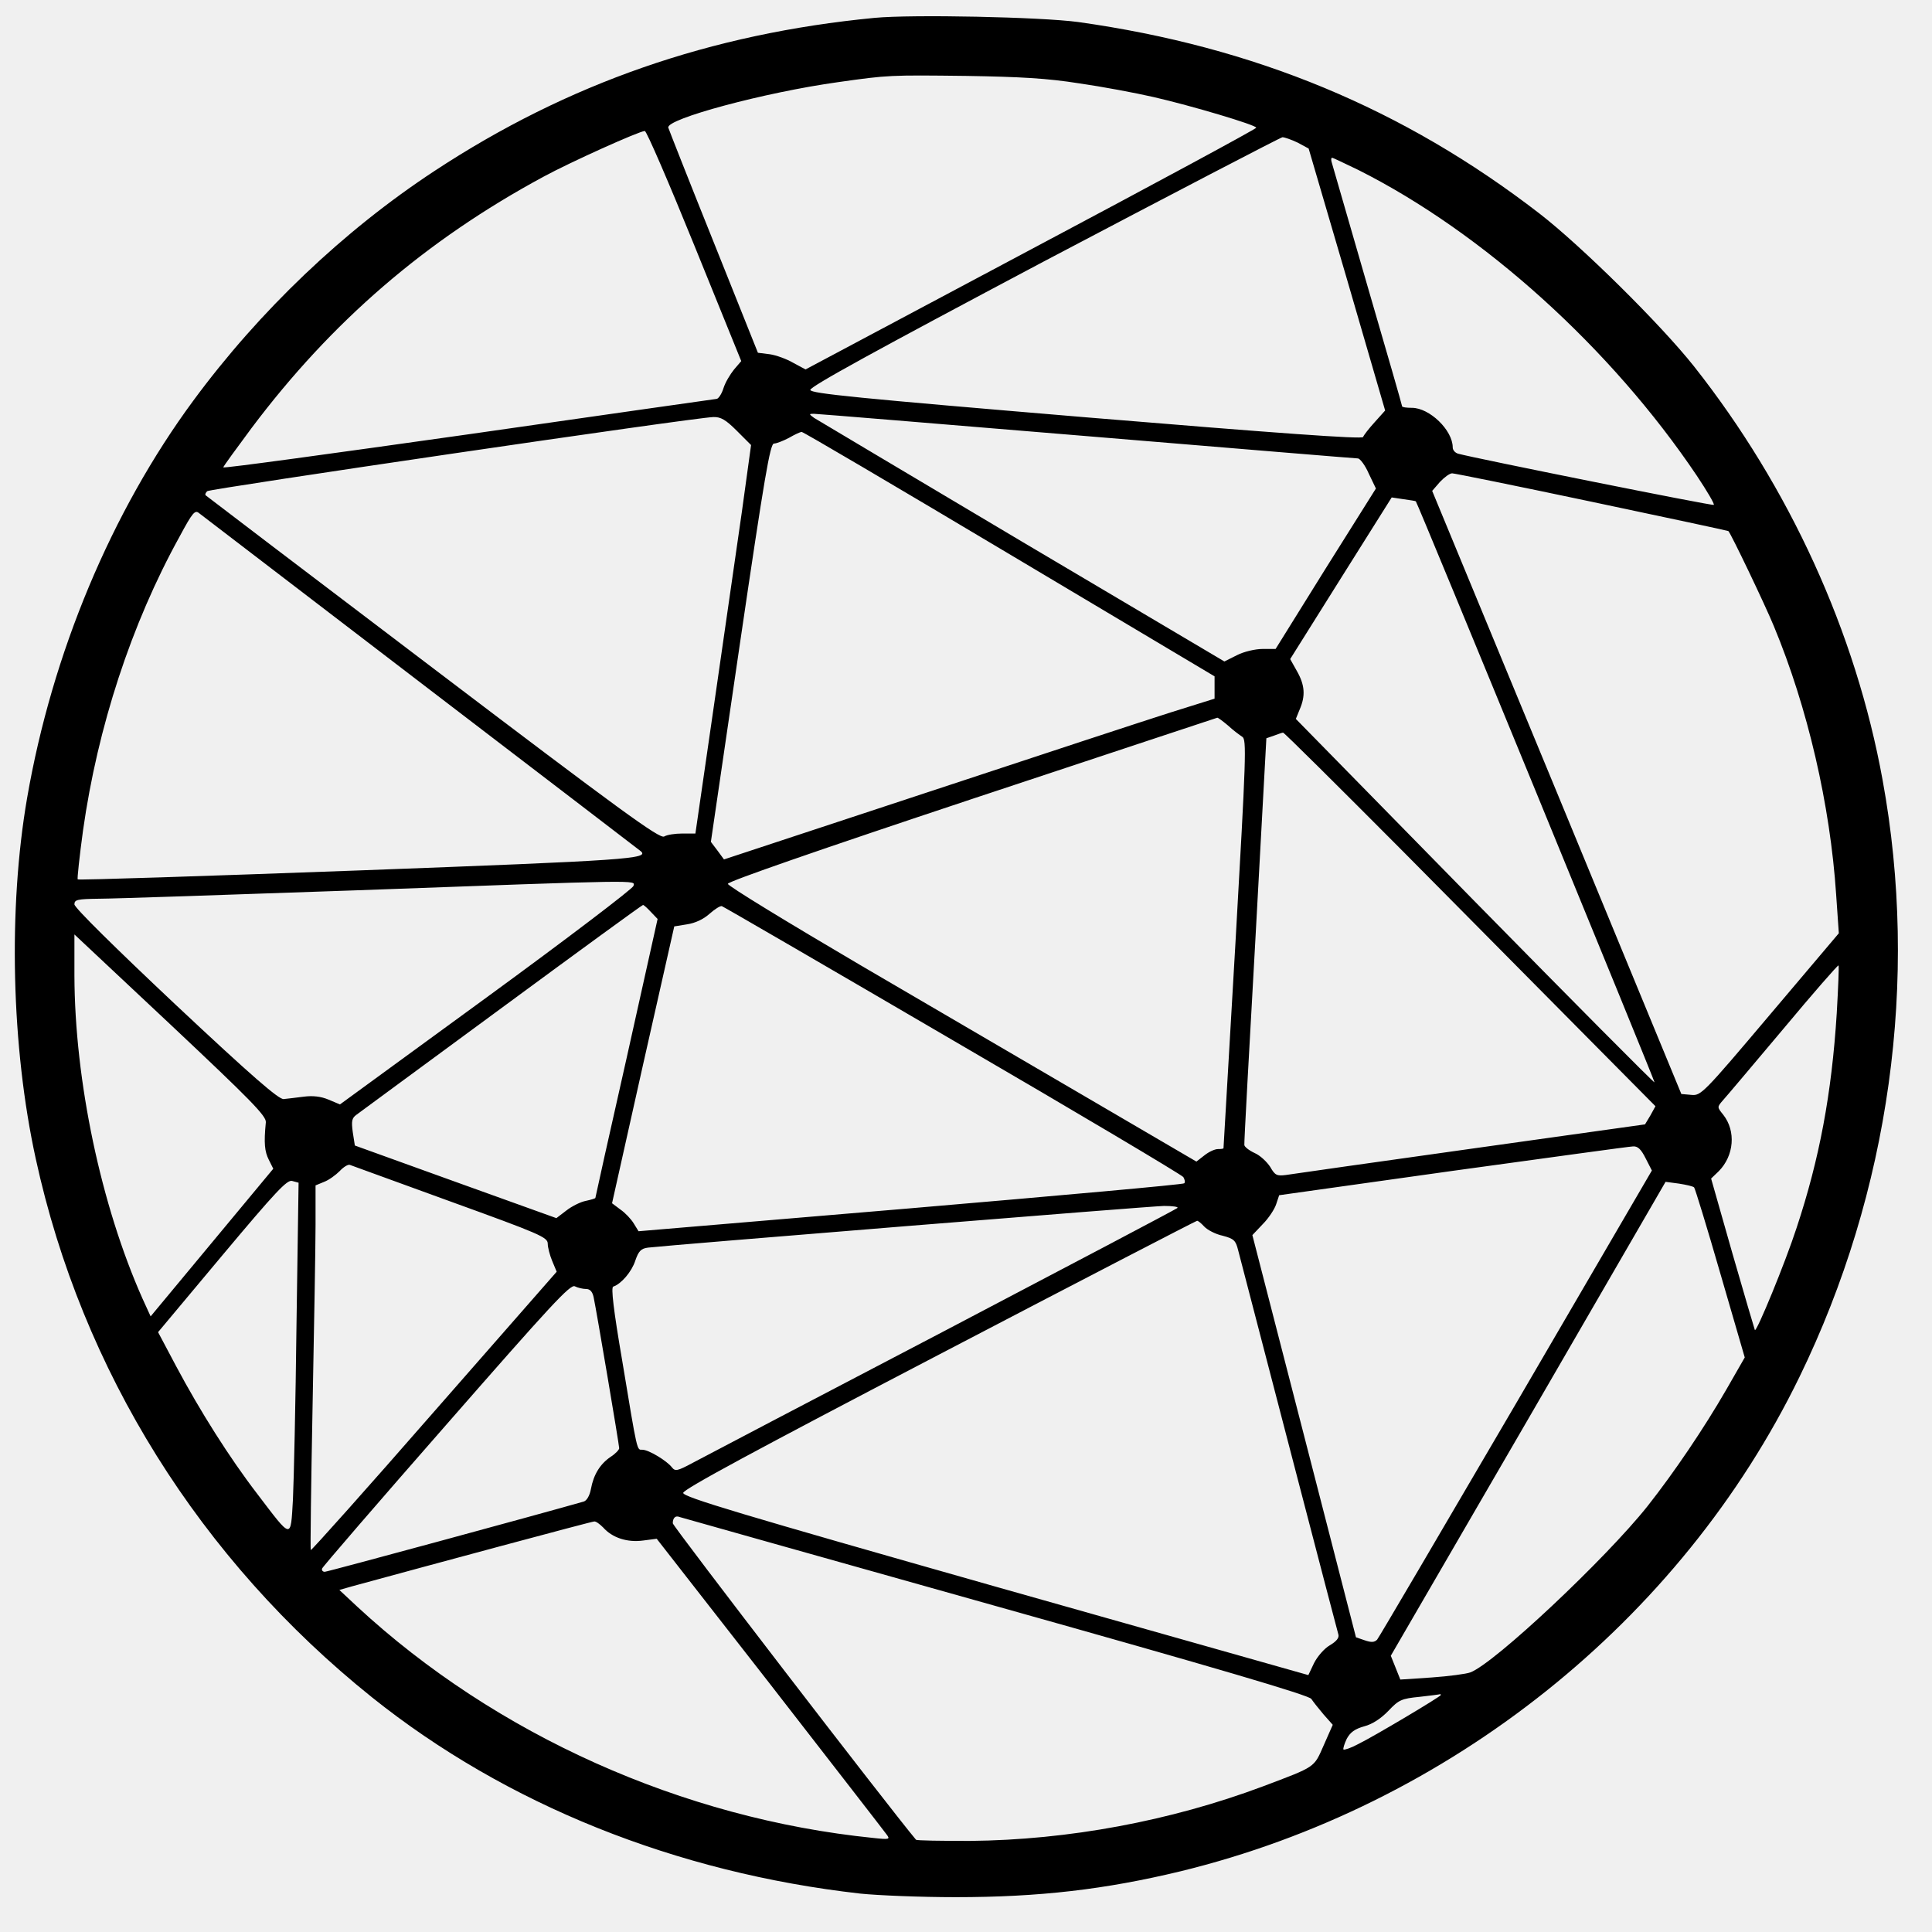
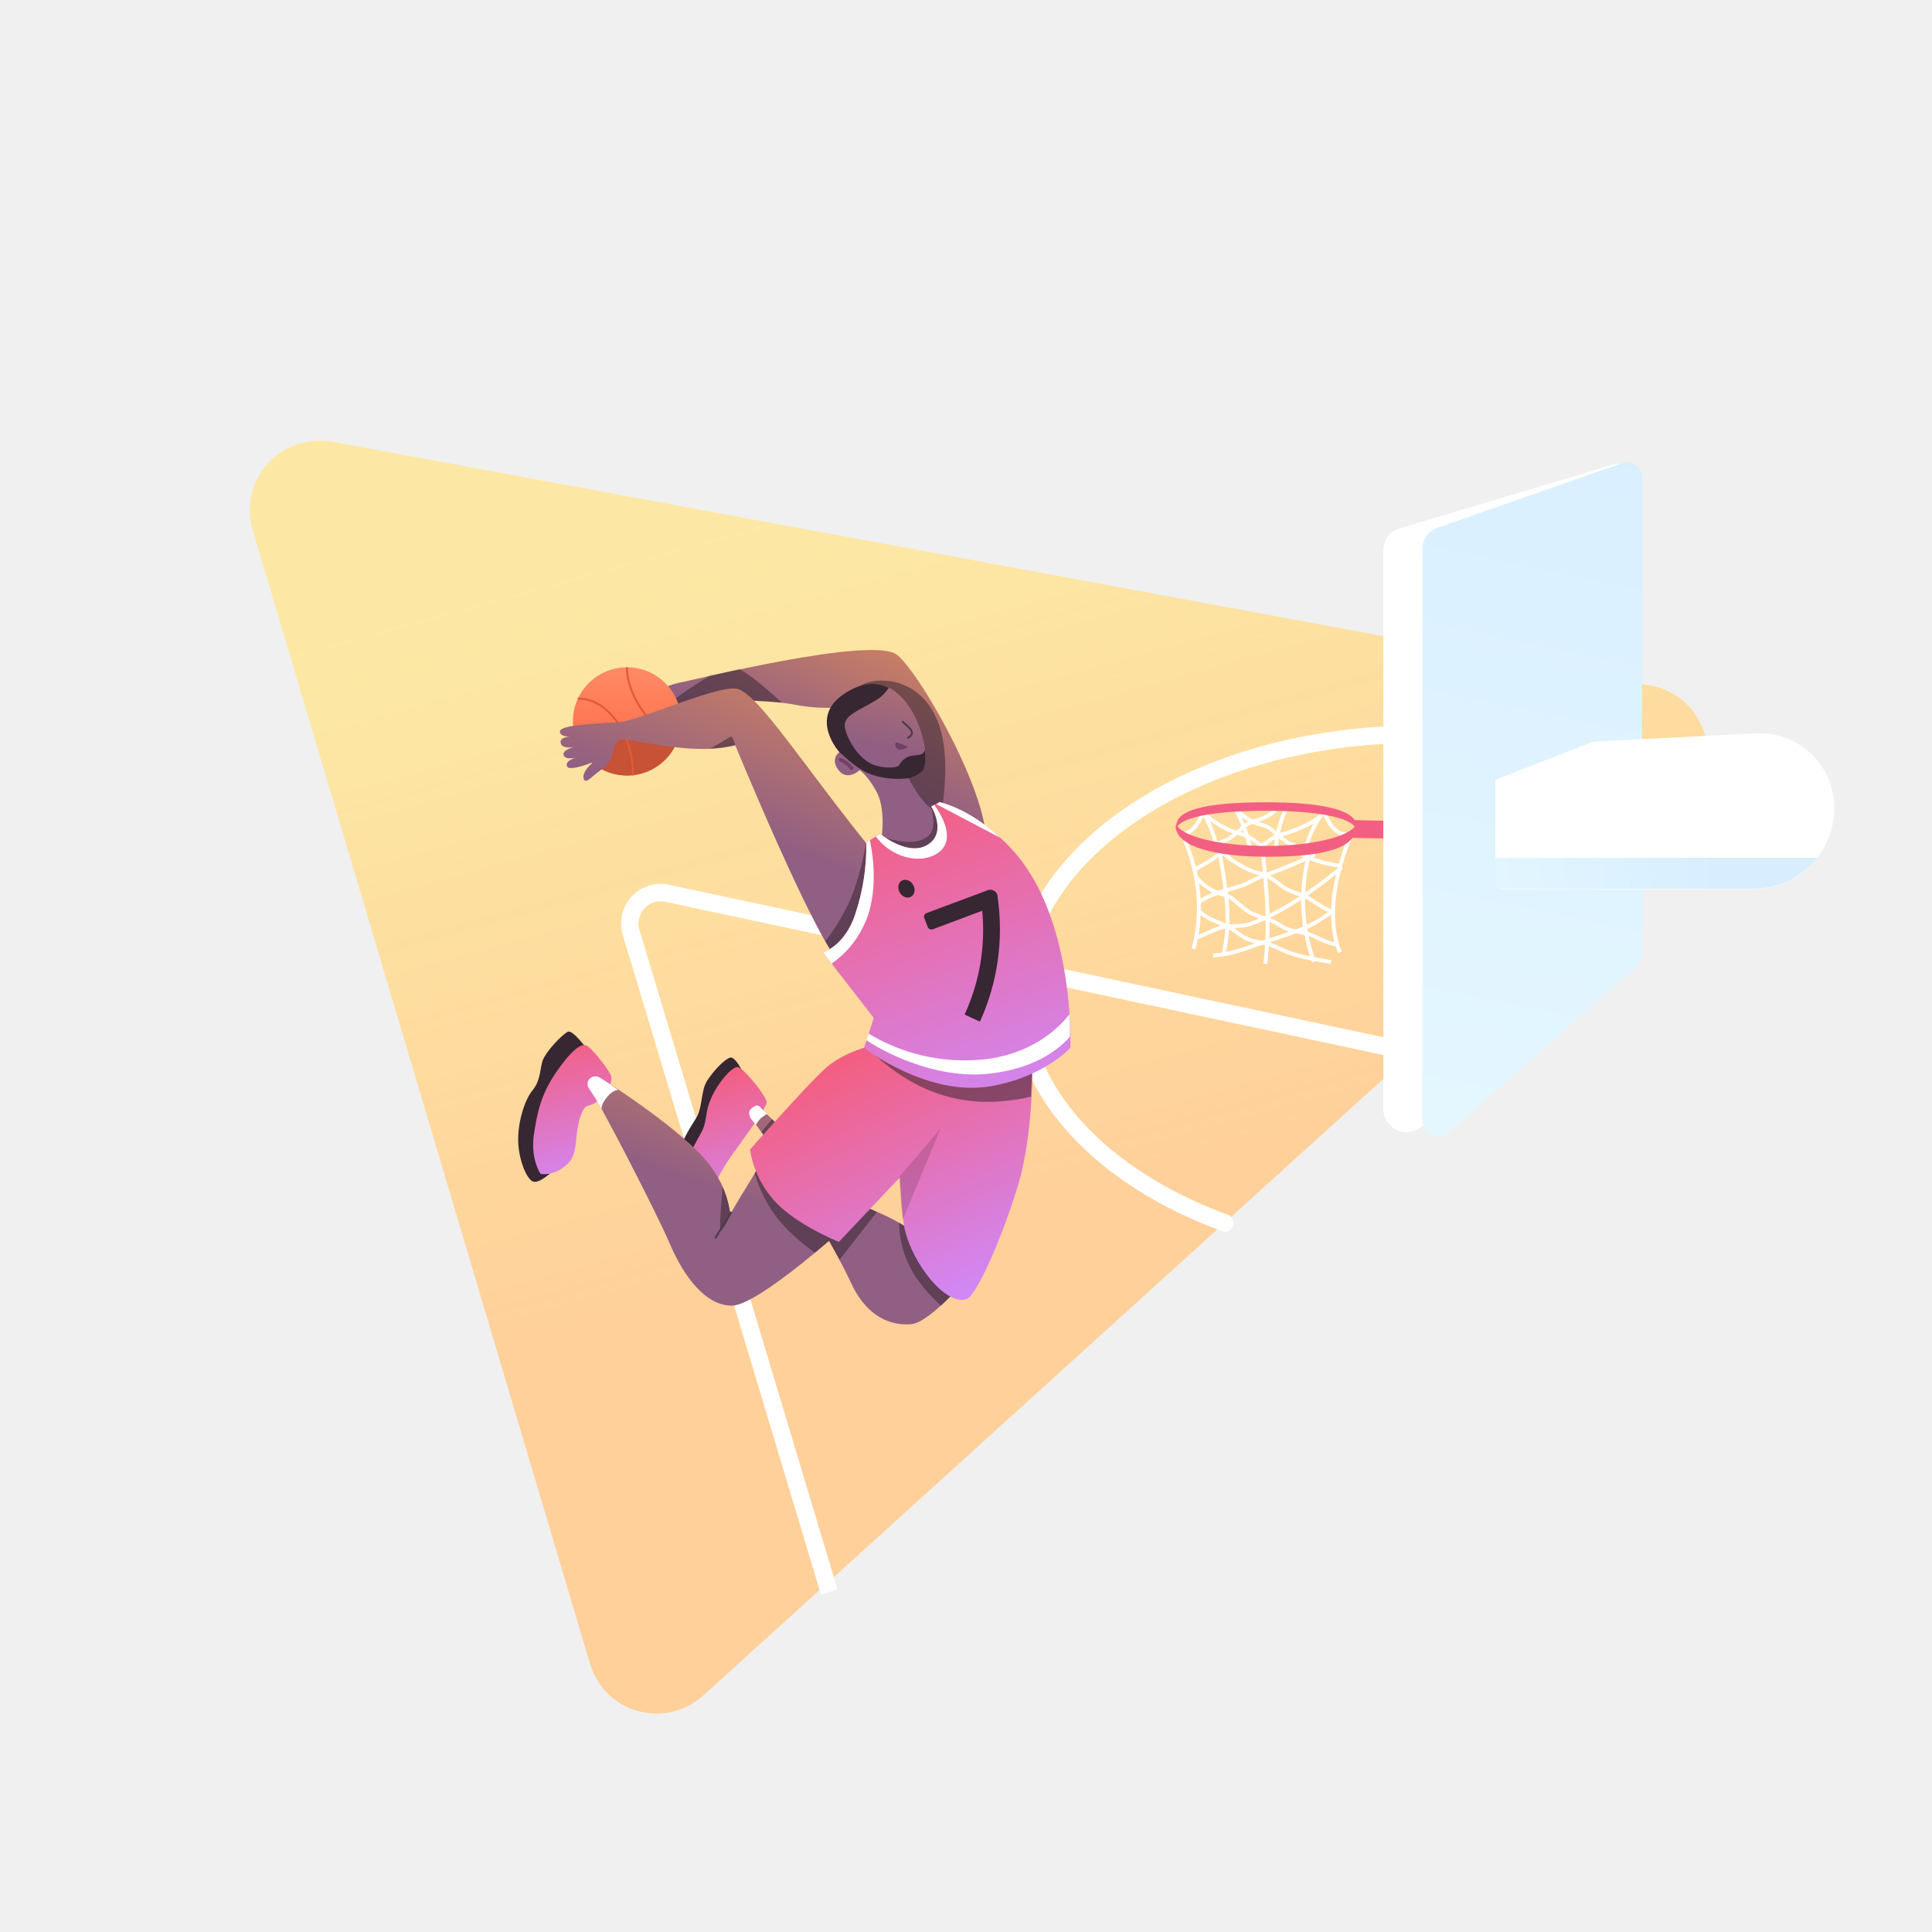
- <svg xmlns="http://www.w3.org/2000/svg" id="MVM-symbol" preserveAspectRatio="xMidYMid meet" version="1.0" viewBox="0 0 649 649">
-   <g fill="currentColor" stroke="none">
-     <path d="M2938 6380 c-551 -53 -1031 -220 -1478 -514 -306 -201 -588 -470 -810 -771 -276 -374 -475 -850 -559 -1336 -64 -371 -53 -836 29 -1211 155 -712 552 -1347 1130 -1810 450 -360 1021 -589 1640 -659 58 -6 202 -12 320 -12 282 0 503 26 756 87 902 220 1680 841 2079 1661 303 622 402 1333 279 2005 -90 496 -313 984 -634 1390 -111 140 -378 404 -519 513 -456 352 -957 560 -1549 643 -126 17 -558 26 -684 14z m687 -220 c77 -11 189 -32 250 -46 127 -29 345 -94 345 -103 0 -4 -341 -188 -757 -409 l-757 -403 -41 22 c-22 13 -58 26 -79 29 l-40 5 -148 370 c-82 204 -150 377 -153 386 -10 29 325 119 570 153 169 24 174 24 430 21 183 -3 273 -8 380 -25z m-1292 -546 l157 -387 -24 -28 c-13 -16 -30 -44 -36 -64 -6 -19 -17 -35 -23 -35 -7 -1 -382 -54 -834 -119 -453 -64 -823 -115 -823 -111 0 3 43 62 95 132 269 358 584 630 980 844 90 49 321 153 341 154 6 0 81 -174 167 -386z m2026 347 l37 -20 129 -440 128 -440 -35 -39 c-20 -22 -37 -44 -39 -50 -3 -8 -290 13 -929 66 -775 65 -925 80 -928 92 -2 11 223 134 785 432 433 228 794 416 801 417 7 0 30 -8 51 -18z m204 -92 c420 -211 850 -600 1137 -1027 34 -51 60 -95 57 -98 -4 -4 -805 157 -859 172 -10 3 -18 12 -18 21 0 58 -78 133 -137 133 -18 0 -33 2 -33 5 0 3 -52 184 -116 403 -63 218 -117 405 -120 415 -3 9 -3 17 1 17 3 0 42 -19 88 -41z m-913 -894 c494 -41 904 -75 912 -75 7 -1 24 -23 36 -51 l24 -50 -169 -269 -168 -270 -44 0 c-24 0 -63 -9 -86 -21 l-42 -21 -679 402 c-373 222 -688 409 -699 416 -18 13 -18 14 -1 14 10 0 422 -34 916 -75z m-1175 18 l48 -48 -31 -225 c-18 -124 -60 -417 -94 -652 l-62 -428 -44 0 c-24 0 -51 -4 -61 -10 -16 -8 -146 87 -777 566 -418 317 -761 578 -763 580 -3 3 0 9 5 14 8 8 1633 247 1700 249 25 1 42 -9 79 -46z m915 -414 l690 -411 0 -38 0 -37 -147 -46 c-82 -26 -453 -148 -825 -271 l-676 -223 -22 30 -22 29 98 669 c82 557 101 669 114 669 8 0 31 9 50 19 19 11 38 20 43 20 4 1 318 -184 697 -410z m1959 175 c251 -53 457 -97 457 -98 9 -9 123 -247 153 -320 113 -272 189 -599 209 -901 l9 -130 -231 -273 c-224 -265 -232 -273 -264 -270 l-34 3 -418 1013 -419 1013 26 30 c15 16 33 29 41 29 8 0 220 -43 471 -96z m-593 2 c6 -5 804 -1949 802 -1952 -2 -2 -274 272 -605 609 l-600 612 13 32 c20 46 17 82 -9 128 l-23 41 170 271 171 272 40 -6 c22 -3 41 -6 41 -7z m-3341 -611 c402 -307 733 -561 737 -564 31 -26 -38 -31 -947 -65 -516 -19 -941 -33 -944 -30 -2 2 6 77 18 165 49 346 162 693 324 986 44 82 52 91 66 79 9 -7 345 -264 746 -571z m2710 -142 c17 -16 39 -32 48 -38 15 -9 13 -64 -23 -695 -22 -377 -40 -686 -40 -687 0 -2 -8 -3 -19 -3 -10 0 -30 -9 -45 -21 l-27 -21 -342 200 c-188 110 -542 317 -787 460 -245 144 -445 266 -445 273 0 8 312 116 820 285 451 150 822 272 824 273 2 1 18 -11 36 -26z m590 -425 c220 -222 500 -505 623 -629 l223 -225 -17 -31 -18 -30 -585 -82 c-322 -45 -602 -85 -621 -88 -31 -4 -37 -1 -53 27 -11 17 -34 39 -53 47 -19 9 -34 21 -34 27 -1 6 16 316 37 688 l37 678 26 9 c14 5 27 10 30 10 3 1 185 -180 405 -401z m-2587 -114 c-2 -9 -224 -178 -494 -375 l-492 -359 -38 16 c-26 11 -53 14 -84 10 -25 -3 -55 -7 -67 -8 -16 -2 -106 76 -362 316 -204 192 -341 327 -341 338 0 16 10 18 83 19 45 0 431 13 857 28 984 36 942 35 938 15z m59 -88 l22 -23 -104 -467 c-58 -256 -105 -468 -105 -470 0 -2 -14 -6 -32 -10 -17 -3 -47 -18 -65 -32 l-34 -26 -339 122 -338 122 -7 45 c-5 37 -3 47 12 58 10 7 229 169 488 359 258 190 472 346 475 346 3 0 15 -11 27 -24z m1013 -430 c421 -245 769 -452 775 -460 5 -8 7 -18 3 -21 -3 -4 -417 -41 -920 -84 l-913 -77 -16 26 c-9 15 -29 36 -45 47 l-28 21 104 465 105 465 43 7 c27 4 55 17 75 35 18 16 37 28 42 26 6 -2 354 -204 775 -450z m-2307 -276 c-7 -71 -4 -98 10 -126 l15 -30 -206 -248 -206 -248 -27 59 c-140 314 -228 733 -229 1086 l0 138 323 -303 c270 -254 322 -307 320 -328z m5277 366 c-17 -270 -58 -489 -135 -721 -38 -117 -134 -350 -140 -343 -1 2 -35 117 -75 256 l-72 253 26 25 c51 52 58 134 15 189 -21 26 -21 26 -2 48 11 12 102 120 203 240 100 120 184 216 186 214 2 -2 -1 -74 -6 -161z m-642 -487 l21 -41 -456 -782 c-251 -429 -461 -787 -467 -794 -9 -9 -19 -10 -42 -2 l-29 10 -174 676 -174 675 35 37 c20 20 40 51 45 67 l10 30 584 82 c321 44 594 82 605 82 16 1 27 -10 42 -40z m-4015 -145 c301 -109 327 -120 327 -142 0 -12 7 -39 15 -58 l15 -36 -411 -469 c-226 -259 -413 -468 -415 -466 -2 2 1 219 6 483 5 263 10 538 10 610 l0 132 29 12 c16 6 39 23 52 36 13 14 28 23 34 21 5 -2 157 -57 338 -123z m-517 -413 c-3 -262 -9 -527 -12 -589 -8 -134 -2 -135 -120 20 -93 121 -192 278 -272 428 l-61 115 215 257 c181 216 218 255 235 251 l22 -6 -7 -476z m4695 460 c3 -3 43 -133 88 -289 l82 -282 -62 -108 c-75 -130 -175 -278 -265 -392 -140 -176 -514 -528 -595 -558 -13 -5 -72 -13 -130 -17 l-105 -7 -16 40 -16 40 462 796 461 796 45 -6 c25 -4 48 -9 51 -13z m-1736 -69 c-6 -5 -361 -192 -790 -417 -429 -224 -806 -422 -838 -439 -52 -28 -59 -29 -70 -15 -17 22 -78 59 -99 59 -19 0 -16 -14 -68 300 -29 169 -38 246 -30 248 27 9 62 50 74 87 11 32 19 41 43 44 67 8 1683 139 1733 140 30 0 50 -3 45 -7z m90 -62 c10 -11 38 -26 62 -31 38 -10 44 -16 52 -48 90 -346 333 -1280 337 -1292 3 -11 -7 -23 -29 -36 -19 -11 -42 -38 -53 -60 l-19 -40 -1050 297 c-859 244 -1050 301 -1050 315 0 12 239 141 860 465 473 247 863 449 866 449 3 1 14 -8 24 -19z m-2076 -210 c13 0 21 -9 25 -27 10 -47 86 -497 86 -508 0 -5 -13 -19 -29 -29 -35 -24 -57 -59 -66 -108 -4 -22 -14 -39 -24 -42 -143 -41 -861 -236 -870 -236 -7 0 -11 5 -9 11 2 6 190 224 418 484 349 399 416 472 431 464 10 -5 27 -9 38 -9z m1376 -1065 c741 -208 1053 -300 1060 -312 6 -9 24 -32 41 -52 l31 -35 -30 -68 c-34 -77 -25 -71 -205 -139 -310 -116 -653 -180 -984 -183 -97 0 -178 1 -181 4 -89 106 -817 1053 -817 1063 0 18 9 27 23 21 7 -2 485 -137 1062 -299z m-1319 264 c31 -35 81 -51 134 -44 l46 6 380 -487 c208 -268 385 -496 392 -506 13 -17 10 -18 -45 -12 -640 65 -1267 346 -1732 776 l-61 57 42 12 c271 74 805 218 814 218 6 1 19 -9 30 -20z m2814 -563 c0 -5 -223 -138 -278 -165 -24 -13 -46 -20 -49 -18 -2 3 3 19 11 36 12 22 27 33 59 42 27 7 56 26 81 52 35 37 44 41 105 47 36 4 67 8 69 9 1 0 2 -1 2 -3z" transform="translate(0,644) scale(0.1,-0.1)" />
+ <svg xmlns="http://www.w3.org/2000/svg" xmlns:xlink="http://www.w3.org/1999/xlink" viewBox="0 0 500 500">
+   <defs>
+     <style>.cls-1,.cls-11,.cls-13,.cls-16,.cls-3,.cls-4,.cls-5{fill:none;}.cls-2{fill:url(#未命名的渐变);}.cls-3,.cls-4,.cls-5{stroke:#fff;}.cls-3,.cls-4{stroke-width:4.5px;}.cls-11,.cls-13,.cls-4{stroke-linecap:round;}.cls-6{fill:#f35f83;}.cls-7{fill:url(#未命名的渐变_8);}.cls-10,.cls-8{fill:#372732;}.cls-8{fill-opacity:0.55;}.cls-9{fill:url(#未命名的渐变_8-2);}.cls-11{stroke:#4e3b48;}.cls-11,.cls-16{stroke-width:0.5px;}.cls-12{fill:#703f63;}.cls-13{stroke:#703f63;stroke-width:0.9px;}.cls-14{fill:url(#未命名的渐变_4);}.cls-15{fill:#c75236;}.cls-16{stroke:#e35938;}.cls-17{fill:url(#未命名的渐变_8-3);}.cls-18{fill:url(#未命名的渐变_11);}.cls-19{fill:url(#未命名的渐变_8-4);}.cls-20{fill:#fff;}.cls-21{fill:url(#未命名的渐变_8-5);}.cls-22{fill:url(#未命名的渐变_11-2);}.cls-23{fill-opacity:0.14;}.cls-24{fill:url(#未命名的渐变_11-3);}.cls-25{fill:url(#未命名的渐变_11-4);}.cls-26{fill:url(#未命名的渐变_13);}.cls-27{fill:url(#未命名的渐变_13-2);}</style>
+     <linearGradient gradientUnits="userSpaceOnUse" gradientTransform="translate(-499081.95 169957.34) scale(377.34 329.41)" y2="-515.02" x2="1323.41" y1="-515.56" x1="1323.24" id="未命名的渐变">
+       <stop stop-opacity="0.82" stop-color="#ffe794" offset="0" />
+       <stop stop-color="#ffd09a" offset="1" />
+     </linearGradient>
+     <linearGradient gradientUnits="userSpaceOnUse" gradientTransform="translate(-105801.8 28234.16) scale(86.04 58.74)" y2="-477.3" x2="1232.15" y1="-477.93" x1="1232.58" id="未命名的渐变_8">
+       <stop stop-color="#e18c57" offset="0" />
+       <stop stop-color="#915f83" offset="1" />
+     </linearGradient>
+     <linearGradient xlink:href="#未命名的渐变_8" gradientTransform="translate(-35239.51 22315.1) scale(31.66 46.56)" y2="-475.09" x2="1120.48" y1="-476.13" x1="1120.63" id="未命名的渐变_8-2" />
+     <linearGradient gradientUnits="userSpaceOnUse" gradientTransform="translate(-32976.62 14252.36) scale(28.09)" y2="-500.39" x2="1179.93" y1="-501.9" x1="1179.93" id="未命名的渐变_4">
+       <stop stop-color="#ffa47d" offset="0" />
+       <stop stop-color="#ff6b47" offset="1" />
+     </linearGradient>
+     <linearGradient xlink:href="#未命名的渐变_8" gradientTransform="translate(-108791.86 34637.27) scale(88.42 72.89)" y2="-472.24" x2="1232.58" y1="-472.95" x1="1232.91" id="未命名的渐变_8-3" />
+     <linearGradient gradientUnits="userSpaceOnUse" gradientTransform="matrix(19.32, -1.21, -1.21, 33.07, -25141.38, 15102.7)" y2="-401.22" x2="1285.81" y1="-400.03" x1="1285.97" id="未命名的渐变_11">
+       <stop stop-color="#ce8bff" offset="0" />
+       <stop stop-color="#f35f83" offset="1" />
+     </linearGradient>
+     <linearGradient xlink:href="#未命名的渐变_8" gradientTransform="translate(-68534.84 27372.39) scale(56.25 56.58)" y2="-478.29" x2="1222.32" y1="-479.33" x1="1222.65" id="未命名的渐变_8-4" />
+     <linearGradient xlink:href="#未命名的渐变_8" gradientTransform="translate(-82637.74 28586.77) scale(67.5 59.28)" y2="-477.05" x2="1226.97" y1="-477.86" x1="1227.3" id="未命名的渐变_8-5" />
+     <linearGradient xlink:href="#未命名的渐变_11" gradientTransform="translate(-89501.95 31516.58) scale(73.02 65.78)" y2="-474.94" x2="1228.73" y1="-473.97" x1="1229.22" id="未命名的渐变_11-2" />
+     <linearGradient xlink:href="#未命名的渐变_11" gradientTransform="translate(-23516.61 16874.78) scale(20.19 33.39)" y2="-497.31" x2="1171.97" y1="-496.12" x1="1172.16" id="未命名的渐变_11-3" />
+     <linearGradient xlink:href="#未命名的渐变_11" gradientTransform="translate(-78196.42 35178.48) scale(63.99 74.02)" y2="-472.41" x2="1225.58" y1="-471.22" x1="1225.95" id="未命名的渐变_11-4" />
+     <linearGradient gradientUnits="userSpaceOnUse" gradientTransform="translate(-56530 89247.19) scale(57 174.53)" y2="-509.67" x2="998.67" y1="-510.84" x1="998.75" id="未命名的渐变_13">
+       <stop stop-color="#d8eeff" offset="0" />
+       <stop stop-color="#e4f7ff" offset="1" />
+     </linearGradient>
+     <linearGradient xlink:href="#未命名的渐变_13" gradientTransform="translate(-83512.86 5752) scale(83.32 8)" y2="-690.74" x2="1006.87" y1="-690.75" x1="1007.65" id="未命名的渐变_13-2" />
+   </defs>
+   <g id="图层_2">
+     <g id="Layer_1">
+       <g id="Basketball">
+         <rect height="500" width="500" class="cls-1" id="Rectangle" />
+         <g id="Group-5">
+           <path d="M85.9,114.3l341.3,63.1a18,18,0,0,1,14.4,21,18.21,18.21,0,0,1-5.6,10.1L182,438.8a18,18,0,0,1-25.4-1.2,18.58,18.58,0,0,1-3.9-7L65.4,137.2a18,18,0,0,1,12.1-22.4A18.35,18.35,0,0,1,85.9,114.3Z" class="cls-2" id="Path-221" />
+           <path d="M214.6,412,163.3,241.2a8,8,0,0,1,5.5-9.9,7.38,7.38,0,0,1,3.9-.1L370,273.3" class="cls-3" id="Shape" />
+           <path d="M432,204.9c-17.7-9.3-40.2-14.9-64.7-14.9-57,0-103.3,30.2-103.3,67.5,0,25.3,21.4,47.4,53,59" class="cls-4" id="Shape-2" />
+           <g id="IMG_0027">
+             <g id="Group-2">
+               <path d="M311,209.63a32.84,32.84,0,0,1,3.9,9.5" class="cls-5" id="Path" />
+               <path d="M343.16,209.33a26,26,0,0,0-5.4,10.9" class="cls-5" id="Path-2" />
+               <path d="M333.26,208.33a28.85,28.85,0,0,0-3.1,12.9" class="cls-5" id="Path-3" />
+               <path d="M319.06,208.13a36.82,36.82,0,0,1,4.8,13.2" class="cls-5" id="Path-4" />
+               <path d="M336.86,221.13a29.47,29.47,0,0,0,10,2.9" class="cls-5" id="Path-5" />
+               <path d="M342.36,209.63c1.7,3.6,2.9,6.2,6.4,6.4" class="cls-5" id="Path-6" />
+               <path d="M311.76,209.63c-1.7,3.5-3,6.2-6.4,6.3" class="cls-5" id="Path-7" />
+               <path d="M316,220.23a24.11,24.11,0,0,0,8.6,5.4c1,.4,2.2.5,3.2,1,1.9.9,3.4,2.5,5.2,3.5s3.7,1.2,5.3,2.1c2.4,1.4,4.2,3,6.9,3.8" class="cls-5" id="Path-8" />
+               <path d="M311,210a24.11,24.11,0,0,0,8.6,5.4c1,.4,2.2.5,3.2,1,1.9.9,3.4,2.5,5.2,3.5" class="cls-5" id="Path-9" />
+               <path d="M342.36,210.63c-2.3,2.3-5.8,3.7-8.9,4.8-1,.4-2.2.5-3.2,1-1.9.9-3.4,2.5-5.2,3.5" class="cls-5" id="Path-10" />
+               <path d="M319.46,208.83a13.13,13.13,0,0,0,6.2,4.4,11.42,11.42,0,0,1,2.6.9c1.9,1.3,3.4,3,5.5,4.2a54.42,54.42,0,0,0,5.2,1.9" class="cls-5" id="Path-11" />
+               <path d="M331.86,207.83a13.13,13.13,0,0,1-6.2,4.4,11.42,11.42,0,0,0-2.6.9c-1.9,1.3-3.4,3-5.5,4.2a54.42,54.42,0,0,1-5.2,1.9" class="cls-5" id="Path-12" />
+               <path d="M309.46,226.83a13.13,13.13,0,0,0,6.2,4.4,11.42,11.42,0,0,1,2.6.9c1.9,1.3,3.4,3,5.5,4.2a54.42,54.42,0,0,0,5.2,1.9c1.8.7,3.2,2,5,2.5,1.4.4,3,.5,4.4.9,2.7.9,4.8,2.5,7.7,2.8" class="cls-5" id="Path-13" />
+               <path d="M310.36,235.83c2.4,2.3,5.2,2.8,8,4.3,1.5.8,2.7,2.1,4.3,2.8,1.9.9,4,.8,5.9,1.5,2.1.7,4,1.9,6.2,2.5,3.1,1,6.5,1.4,9.7,2.1" class="cls-5" id="Path-14" />
+               <path d="M340.26,221.13a129.28,129.28,0,0,1-14,5.8c-1.6.6-3.1,1.6-4.7,2.2-4,1.4-8,1.9-11.5,4.5" class="cls-5" id="Path-15" />
+               <path d="M347.26,224.43c-6.7,5.6-15.2,11.6-23.4,14.6-2.5.9-4.8.4-7.2.9s-4.8,2-7.3,2.8" class="cls-5" id="Path-16" />
+               <path d="M345.06,235.53c-5.6,4.8-11.5,6.1-18.3,8.4-4.1,1.4-8.3,3.2-12.8,3.3" class="cls-5" id="Path-17" />
+               <path d="M316,220.73a35.86,35.86,0,0,1-6.7,4.2" class="cls-5" id="Path-18" />
+               <path d="M306.66,217.53c3.7,8.6,4.8,18.9,2.2,28" class="cls-5" id="Path-19" />
+               <path d="M315.56,220.13c1.5,8.8,3.3,17.8,1.1,26.7" class="cls-5" id="Path-20" />
+               <path d="M326.86,221.13c1,9.3,1.8,18.9.6,28.3" class="cls-5" id="Path-21" />
+               <path d="M339.06,220.13a46.47,46.47,0,0,0,1,28.8" class="cls-5" id="Path-22" />
+               <path d="M349.26,216.93c-3.5,8.9-6.2,20.2-2.5,29.5" class="cls-5" id="Path-23" />
+               <path d="M304.46,214.23c0-.2-.1-.4,0-.6,0-4.7,10.5-6,23.3-6s23,1.6,23.3,6a2.92,2.92,0,0,1-.2.9c-1-3.2-11.1-4.7-23.2-4.7C315.86,209.83,306.06,211.13,304.46,214.23Z" class="cls-6" id="Path-24" />
+               <polygon points="349.86 216.83 376.36 217.33 376.46 212.83 349.86 212.23 350.86 214.53 349.86 216.83" class="cls-6" id="Path-25" />
+               <path d="M304.46,213.23c1,3.2,11.1,5.7,23.3,5.7,11.8,0,21.5-2.4,23.1-5.4a1.27,1.27,0,0,1,.1.6c-.2,5.9-10.1,7.6-23,7.6s-23.1-2.4-23.7-7.6A2.92,2.92,0,0,1,304.46,213.23Z" class="cls-6" id="Path-26" />
+             </g>
+             <path d="M169.1,179.2a27.66,27.66,0,0,1,6.6-2.5c3.1-.5,50.2-12.3,56.5-7.2s26,39.9,22.7,51.6-14.6,4.2-16.8-7c-1.5-6.6-13.6-32.1-13.6-32.1a45.23,45.23,0,0,1-19.2.3c-5.8-1.2-26.2-1.4-26.2-1.4l-6.6,3.9Z" class="cls-7" id="Path-27" />
+             <path d="M202.2,181.7l.1.1c-7.8-.8-23.2-.9-23.2-.9l-2.7,1.6-3.4-.4a111.49,111.49,0,0,1,10.7-7.2c2.3-.5,4.9-1.1,7.7-1.7C193.7,174.4,197.3,177.2,202.2,181.7Z" class="cls-8" id="Combined-Shape" />
+             <path d="M223.5,177c5-2.1,14.5-.9,18.8,8.8,2.9,6.4,3.1,16,.6,28.9h0l.7,9.9a18.83,18.83,0,0,1-5.7-10.5c-1.3-6.6-13.4-32.1-13.4-32.1a46.08,46.08,0,0,1-5.8,1C220,179.8,221.5,177.8,223.5,177Z" class="cls-8" id="Combined-Shape-2" />
+             <g id="Group-19">
+               <path d="M228.1,216.7c.2-.2,1.1-7.6-1.3-11.9s-4.3-5.5-4.3-5.5-3.2,3-5.5,0,.3-4.7.3-4.7-8-8.8,1.2-15c9.7-6.5,15.5.6,18,5.3s4.2,12,1.9,14S235,201,235,201s3.2,7.2,7.5,9.2,4.8,10.7-2.5,13S227.9,216.9,228.1,216.7Z" class="cls-9" id="Path-28" />
+               <path d="M217.2,194.6s-8-8.8,1.2-15c4.8-3.2,8.6-3.1,11.6-1.6a9.51,9.51,0,0,1-2.8,2.9c-4.6,3-9.3,4.1-8.5,7.6s4.1,8.7,8.2,9.7,5.7,0,5.7,0a5,5,0,0,1,2.1-2.2c1.5-.8,3.5-.3,4.2-1.1a2.18,2.18,0,0,0,.5-.8c.2,2.1.1,4.5-.7,5.4a7.8,7.8,0,0,1-3.5,1.9h0a21.79,21.79,0,0,1-9.5-.9C222.5,199.5,219.5,196.7,217.2,194.6Z" class="cls-10" id="Path-29" />
+               <path d="M233.6,186.8c1.1,1,3.9,2.9,1.4,4.1" class="cls-11" id="Path-30" />
+               <path d="M231.9,192.1a19.78,19.78,0,0,1,3.1,1.2c0,.2-2.1,1.2-2.9.4S231.9,192.1,231.9,192.1Z" class="cls-12" id="Path-31" />
+               <path d="M217.5,196.6a7.73,7.73,0,0,1,2.9,2.2" class="cls-13" id="Path-12-2" />
+             </g>
+             <path d="M241,208.8l.4.3a14.31,14.31,0,0,0,1.5,1.1l2.7,2a8,8,0,0,1,1.3,6.5l-13.2,5-5.9-7.1v-.2c5.9,2,10.1,2,12.5-.1,1.4-1.2,1.6-3.7.7-7.5Z" class="cls-8" id="Combined-Shape-3" />
+             <g id="Group-2-2">
+               <circle r="14" cy="186.69" cx="162.27" class="cls-14" id="Oval" />
+               <path d="M166.47,189.39c4,.7,7,1.5,8.8,2.5a14,14,0,0,1-26.4-1.1C156.07,189.19,162,188.69,166.47,189.39Z" class="cls-15" id="Combined-Shape-4" />
+             </g>
+             <path d="M162.3,172.7c-.4,6.3,6.2,17.2,13.5,18" class="cls-16" id="Path-32" />
+             <path d="M149.5,180.8c8-.2,14.5,9.8,14.3,19.9" class="cls-16" id="Path-33" />
+             <path d="M161,191.3c4.5.3,18.9,4.3,29.3,1.6,0,0,19.5,47.5,26.7,55.9s26.7-6.6,9.1-28.2-30.2-41.7-35.6-42.4-25.4,8.4-30.3,8.7-15.6.6-15.3,2.5c.2,1.5,3,1.2,3,1.2s-3.2,0-2.8,1.7,3.5,1,3.5,1-3.3.8-2.7,2.2,3.6.4,3,.6-2.8,1-2.1,2.3,6.8-1.2,6.8-1.2-2.8,2.2-2.6,4,1.6.4,2.9-.7,3.8-2.5,4.3-4.5S159.5,191.2,161,191.3Z" class="cls-17" id="Path-34" />
+             <path d="M183.6,193.8c2.6-1.3,5.4-3.2,5.6-3.2s.6.7,1.1,2.2a34,34,0,0,1-6.5.9Z" class="cls-8" id="Combined-Shape-5" />
+             <path d="M224.2,218.1c.7.8,1.3,1.7,2,2.5l-.2-.3,4.9,18.9L217.3,249l-.3-.3a36.85,36.85,0,0,1-3.4-5.1,50.67,50.67,0,0,0,4.9-7.6c2.3-4,4.2-10,5.7-17.9Z" class="cls-8" id="Combined-Shape-6" />
+             <g id="Group-3">
+               <path d="M192.28,277.51s-1.95-4.09-3.28-3.81-4.31,3.34-6,6-1.11,6.93-2.86,9.69-4.65,7.32-4.89,11.12c-.38,5.58,1.65,8.67,3.33,9s4.46-1.62,4.46-1.62Z" class="cls-10" id="Path-35" />
+               <path d="M191.09,276.2c1.75.65,7.27,7.56,7.34,9.07s-7.86,11.86-10.3,15.56-3.12,7.06-6.5,7.77-5.68-5-2.54-11.07,3-4.55,3.88-9.9S189.44,275.55,191.09,276.2Z" class="cls-18" id="Path-36" />
+             </g>
+             <path d="M238.2,320.6s-2.7-3.6-13.2-7.8c-2.1-.9-11.6-9.6-28.4-26.3h0a.91.91,0,0,0-1.1-.2c-1.9.9-2.1,2.1-.7,3.7,3.5,4,20.1,30.4,25.4,41.9,4.3,9.4,10.8,11.2,15.6,10.8S250.1,331,250.1,331Z" class="cls-19" id="Path-37" />
+             <path d="M199.8,289.6c15,14.9,23.4,22.6,25.2,23.2a7.88,7.88,0,0,1,1.9.9L217.3,326c-5.8-10.7-15.5-26.3-20.2-33.1Z" class="cls-8" id="Combined-Shape-7" />
+             <path d="M232.6,316.4c4.4,2.5,5.6,4.2,5.6,4.2h0L250,330.8l.2.2a78.51,78.51,0,0,1-6.7,6.9,41.86,41.86,0,0,1-5.4-5.9,25.63,25.63,0,0,1-5.4-15.2Z" class="cls-8" id="Combined-Shape-8" />
+             <path d="M195.5,286.2a.91.91,0,0,1,1.1.2h0l.5.5,1.4,1.4a8.31,8.31,0,0,0-1.7,1.2,9.19,9.19,0,0,0-1.2,1.6,5.31,5.31,0,0,0-.9-1.1C193.4,288.3,193.6,287.1,195.5,286.2Z" class="cls-20" id="Combined-Shape-9" />
+             <path d="M200.5,295.3s-9.5,15.3-10.9,17.9.5-2.9-5.7-11.4c-4.1-5.5-13.6-13.2-28.5-22.9h0a2.25,2.25,0,0,0-1.8-.2c-1.8.7-2,1.9-.7,3.6,2.3,3,17,31.5,20.5,39.7s9.1,15.9,16,15.9,30.1-21.1,30.1-21.1Z" class="cls-21" id="Path-38" />
+             <path d="M187,307.2c2.3,5.1,1.6,7.9,2.5,6.3q-2.55,5.4-3,4.8c-.3-.3-.1-4,.5-10.9Z" class="cls-8" id="Combined-Shape-10" />
+             <path d="M196.8,301.3l20.9,17.1c-1.5,1.4-4,3.5-6.8,5.8a51.2,51.2,0,0,1-9.5-8.6,35.56,35.56,0,0,1-6.1-12C195.8,302.9,196.3,302.1,196.8,301.3Z" class="cls-8" id="Combined-Shape-11" />
+             <path d="M226,270.5s-7.5,1.6-12.3,5.9-19.6,21.1-19.6,21.1a25.73,25.73,0,0,0,6,12.9c5.3,6.3,17,11,17,11l15.8-16.7s.5,10.4,1.3,13.7c2.1,8.7,10.5,19.6,16,17.8,2.3-.8,8.5-14.1,13.1-28.9s3.9-35.8,3.9-35.8Z" class="cls-22" id="Path-39" />
+             <path d="M243.4,292.1l-9.8,23.6c-.5-4.3-.9-11.1-.9-11.1h0Z" class="cls-23" id="Combined-Shape-12" />
+             <path d="M226,270.5l41,.9s.2,5.3-.2,12.4a43.17,43.17,0,0,1-7.6,1.2c-12.9,1.1-24.5-3.6-34.9-14,1.1-.3,1.7-.5,1.7-.5Z" class="cls-8" id="Combined-Shape-13" />
+             <path d="M151.9,271.5s-3.6-5-4.9-4.5-6.1,5.4-6.7,7.9-.6,5-2.5,7.3-3.7,7.7-3.7,12.7,2.2,10.4,3.9,10.9,4.9-2.6,4.9-2.6Z" class="cls-10" id="Path-40" />
+             <path d="M156.8,282.5a7.37,7.37,0,0,1-4.7,3.7c-1.3.2-2.5,3.7-2.9,8s-.8,6.2-3.8,8.2a7.49,7.49,0,0,1-5.5,1.4s-2.5-3.5-1.8-9.7c.9-6.2,1.9-10.9,5.9-16.7s6.3-7.2,7.6-6.9,6.3,6.7,6.6,8.1S157.5,281.4,156.8,282.5Z" class="cls-24" id="Path-41" />
+             <path d="M155.6,286.9a45.23,45.23,0,0,0-2.7-4.5c-.3-.4-.5-.8-.7-1.1h0a2,2,0,0,1,1.1-2.6,2.24,2.24,0,0,1,1.8.1c1.4.9,3,1.9,4.8,3.2.2.2-1-.2-2.7,1.8C155.3,286,155.8,287.2,155.6,286.9Z" class="cls-20" id="Path-42" />
+             <path d="M224.2,218l3.6-2.2s7.2,6,12.3,2.8.9-9.9.9-9.9l2.2-1.2a45.89,45.89,0,0,1,20,13.8c15.1,18.2,13.8,49.9,13.8,49.9s-6.8,7.5-20.5,9.9c-16.4,2.9-32.9-9.9-32.9-9.9s2.6-7.7,2.5-7.8S213,246.5,213,246.5s5.6-1.7,8.3-9.8A55.94,55.94,0,0,0,224.2,218Z" class="cls-25" id="Path-43" />
+             <path d="M276.9,268.3h0c-3.3,3.8-9.7,8.2-20.3,9.5-15.3,1.9-29.6-6.7-32.4-8.6.2-.5.4-1.1.6-1.7a48,48,0,0,0,28.4,6.8c9-.6,17.8-4.5,23.6-11.8C276.9,264.9,276.9,266.8,276.9,268.3Z" class="cls-20" id="Combined-Shape-14" />
+             <path d="M225.1,217.4c1.4,6.4,1.8,15.6-1.7,22.4a24.59,24.59,0,0,1-8.2,9.6c-1.3-1.7-2.2-2.9-2.2-2.9s5.6-1.7,8.3-9.8a55.94,55.94,0,0,0,2.9-18.7Z" class="cls-20" id="Path-44" />
+             <path d="M249.9,262.7l3.5,1.6a.19.19,0,0,0,.3-.1h0a57.76,57.76,0,0,0,4.5-31.9V232a1.88,1.88,0,0,0-2.2-1.7c-.2,0-.3.1-.4.1l-15.8,5.9a1,1,0,0,0-.6,1.3l.9,2.3a1,1,0,0,0,1.3.6l12.8-4.8h0a52.2,52.2,0,0,1-4.4,26.5h0C249.6,262.4,249.7,262.6,249.9,262.7Z" class="cls-10" id="Path-45" />
+             <g id="Group-3-2">
+               <ellipse transform="translate(-84.29 150.92) rotate(-30.51)" ry="2.4" rx="2" cy="230.01" cx="234.58" class="cls-10" id="Oval-2" />
+             </g>
+             <path d="M241.8,208.3c5.3,7.5,3.3,11.4,0,13-5.4,2.6-12.2-.6-15.1-4.8l1.1-.7s7.2,6,12.3,2.8.9-9.9.9-9.9Z" class="cls-20" id="Path-46" />
+             <path d="M242.3,208.1l.9-.5s7.5,1.5,15.6,9.2Z" class="cls-20" id="Path-47" />
+             <line y2="320.3" x2="185.2" y1="313.8" x1="189.2" class="cls-11" id="Path-18-2" />
+           </g>
+           <g id="Group-4">
+             <path d="M362.3,136.7l55-16.4a6.13,6.13,0,0,1,7.5,4,11,11,0,0,1,.2,1.8V246a6,6,0,0,1-2.4,4.8l-55,41a6,6,0,0,1-8.4-1.2A5.78,5.78,0,0,1,358,287V142.5A6,6,0,0,1,362.3,136.7Z" class="cls-20" id="Rectangle-2" />
+             <path d="M372,136.6l47.7-16.7a4,4,0,0,1,5.1,2.5,4.3,4.3,0,0,1,.2,1.2V246.2a5.91,5.91,0,0,1-2,4.5l-48.3,42.4a3.87,3.87,0,0,1-5.6-.4,4.21,4.21,0,0,1-1-2.6V142.3A5.74,5.74,0,0,1,372,136.6Z" class="cls-26" id="Rectangle-3" />
+             <path d="M412.8,191.9l41.6-2.1a19.34,19.34,0,0,1,20.3,18.3v1.3a21,21,0,0,1-20.9,20.7H389a2,2,0,0,1-2-2V201.8h0l25.2-9.8A1.27,1.27,0,0,1,412.8,191.9Z" class="cls-20" id="Rectangle-4" />
+             <path d="M453.8,230H389a2,2,0,0,1-2-2v-6h83.3A20.81,20.81,0,0,1,453.8,230Z" class="cls-27" id="Combined-Shape-15" />
+           </g>
+         </g>
+       </g>
+     </g>
  </g>
</svg>
